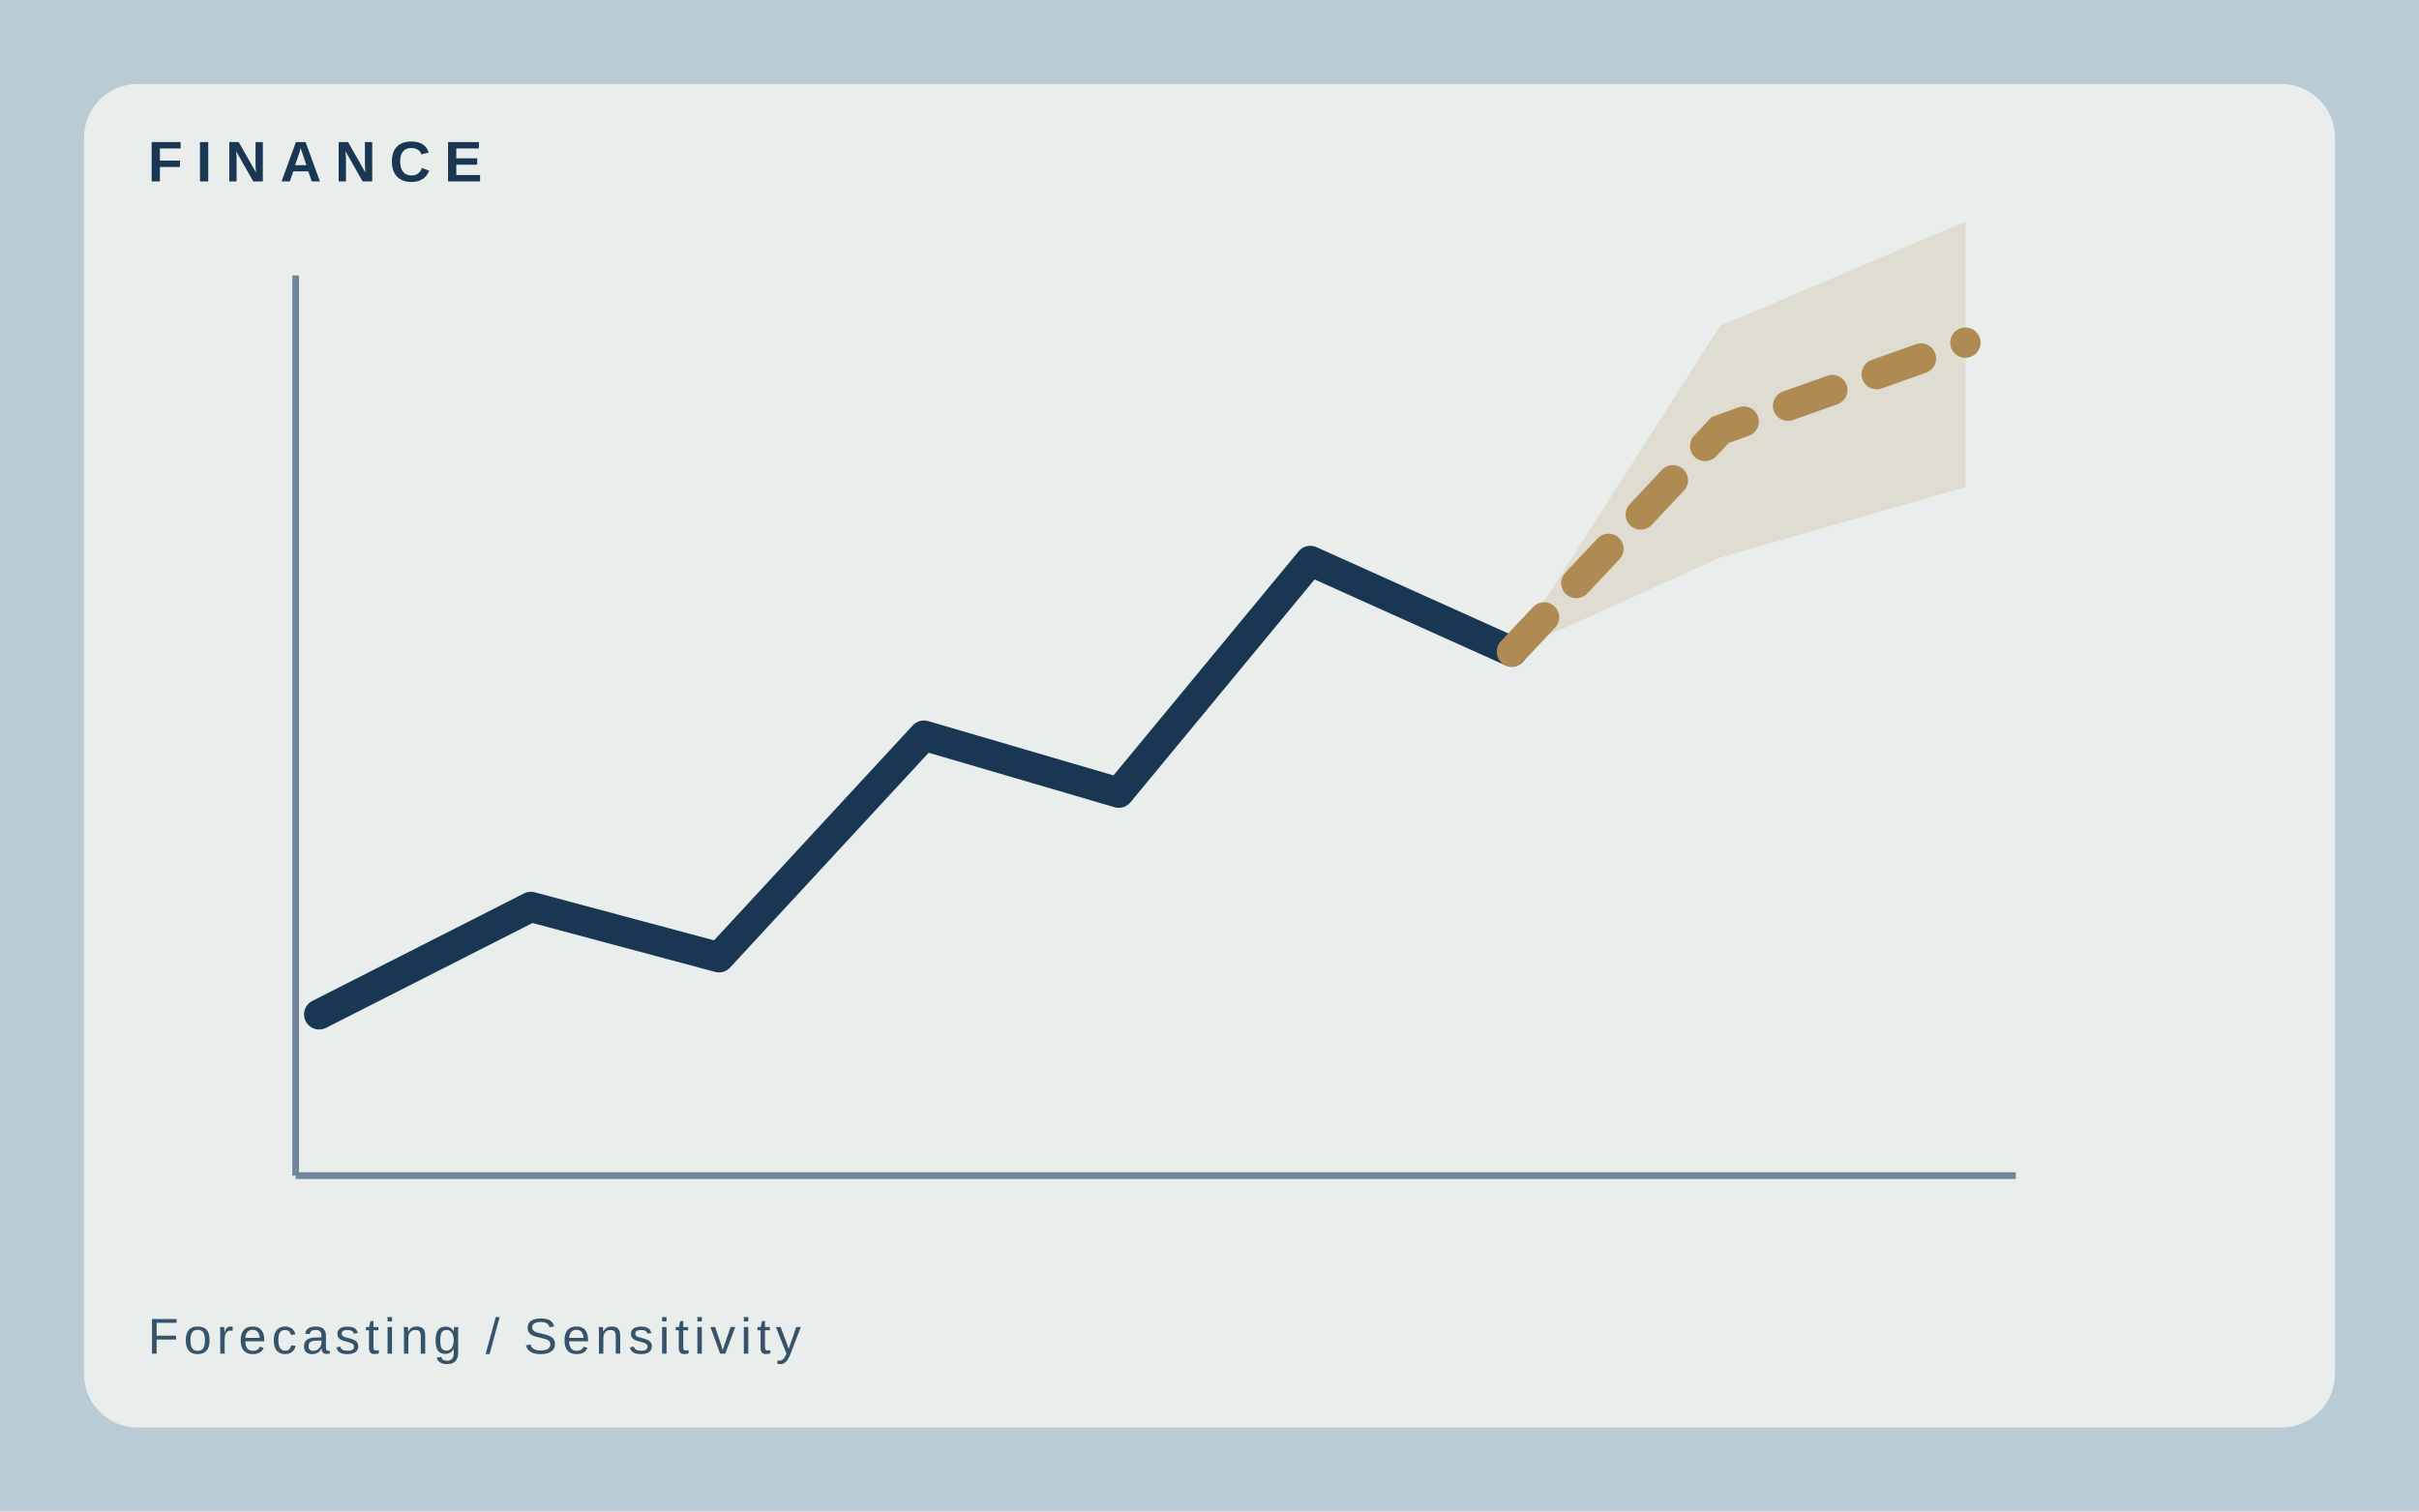
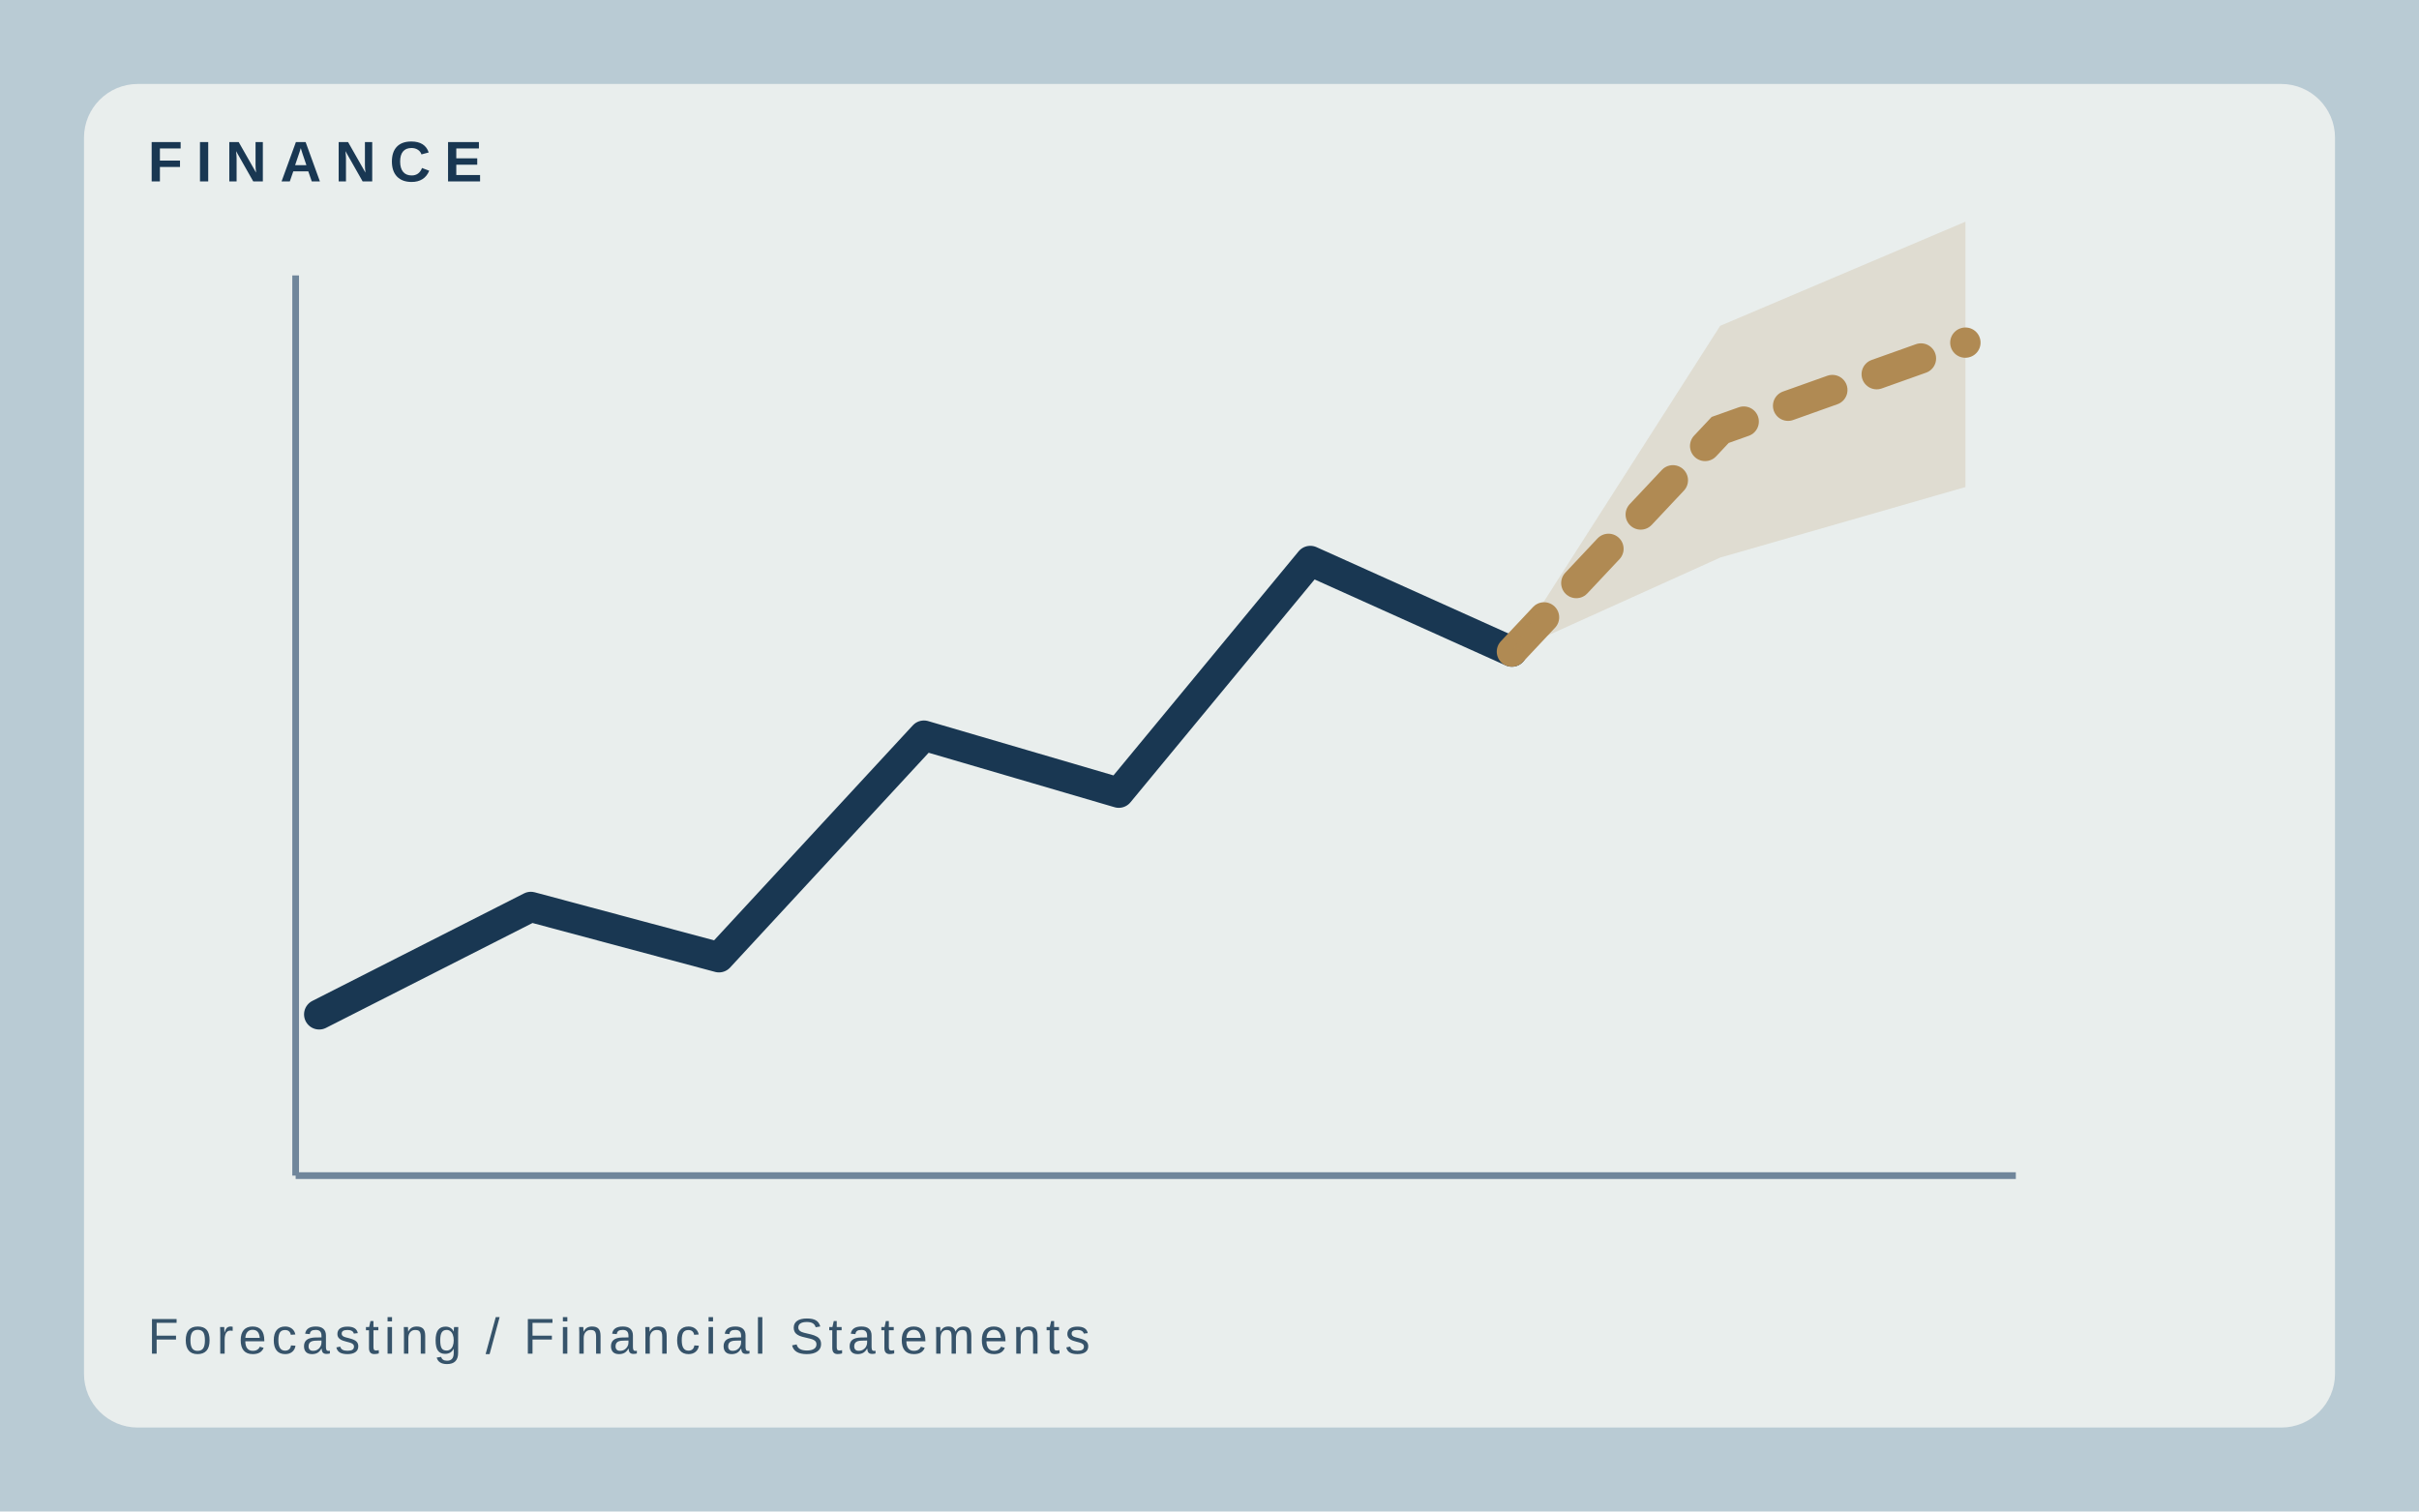
- <svg xmlns="http://www.w3.org/2000/svg" viewBox="0 0 720 450" role="img" aria-label="Decorative abstract illustration for Forecasting / Sensitivity">
+ <svg xmlns="http://www.w3.org/2000/svg" viewBox="0 0 720 450" role="img" aria-label="Decorative abstract illustration for Forecasting / Financial Statements">
  <rect width="720" height="450" fill="#b9cbd4" />
  <rect x="25" y="25" width="670" height="400" rx="16" fill="#f9f8f4" opacity=".76" />
  <path d="M88 350H600M88 350V82" stroke="#70869b" stroke-width="2" />
  <path d="M95 302L158 270L214 285L275 219L333 236L390 167L450 194" fill="none" stroke="#193752" stroke-width="9" stroke-linecap="round" stroke-linejoin="round" />
  <path d="M450 194L512 128L585 102" fill="none" stroke="#b08a53" stroke-width="9" stroke-linecap="round" stroke-dasharray="14 14" />
  <path d="M450 194L512 166L585 145L585 66L512 97Z" fill="#b08a53" opacity=".18" />
  <text x="44" y="54" fill="#193752" font-family="Arial,sans-serif" font-size="17" font-weight="bold" letter-spacing="4">FINANCE</text>
-   <text x="44" y="403" fill="#36536a" font-family="Arial,sans-serif" font-size="15" letter-spacing="1.5">Forecasting / Sensitivity</text>
+   <text x="44" y="403" fill="#36536a" font-family="Arial,sans-serif" font-size="15" letter-spacing="1.5">Forecasting / Financial Statements</text>
</svg>
